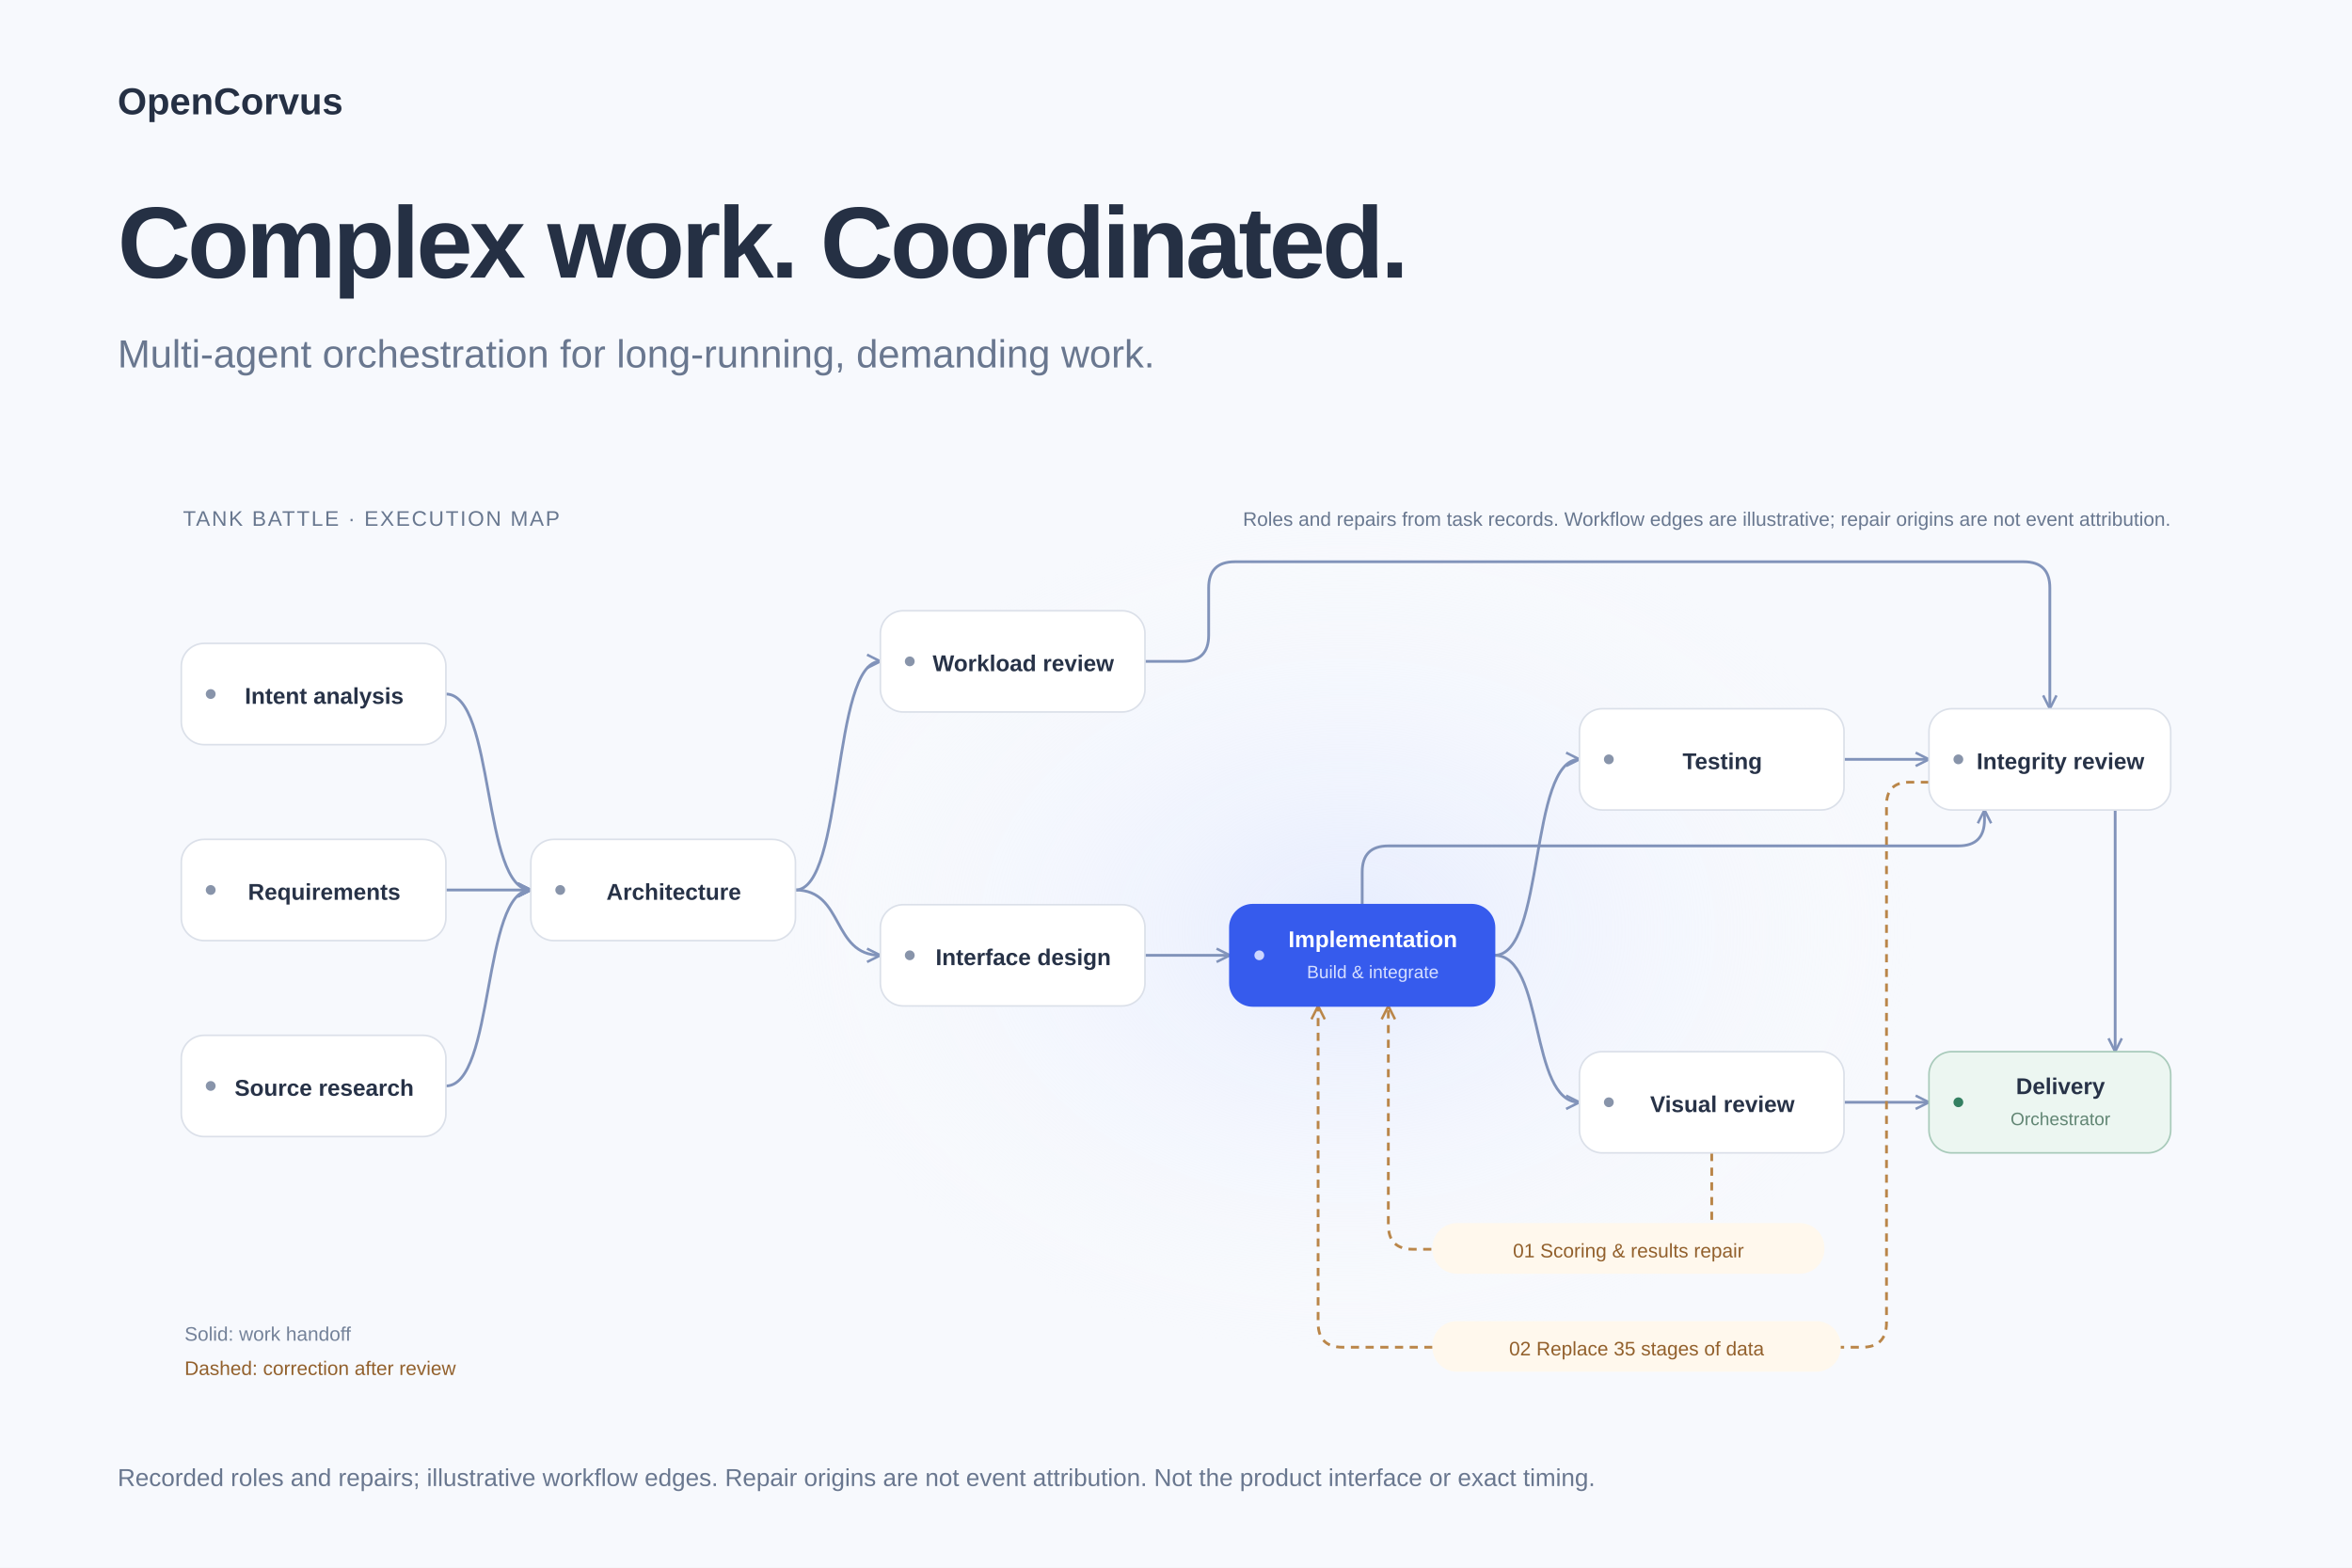
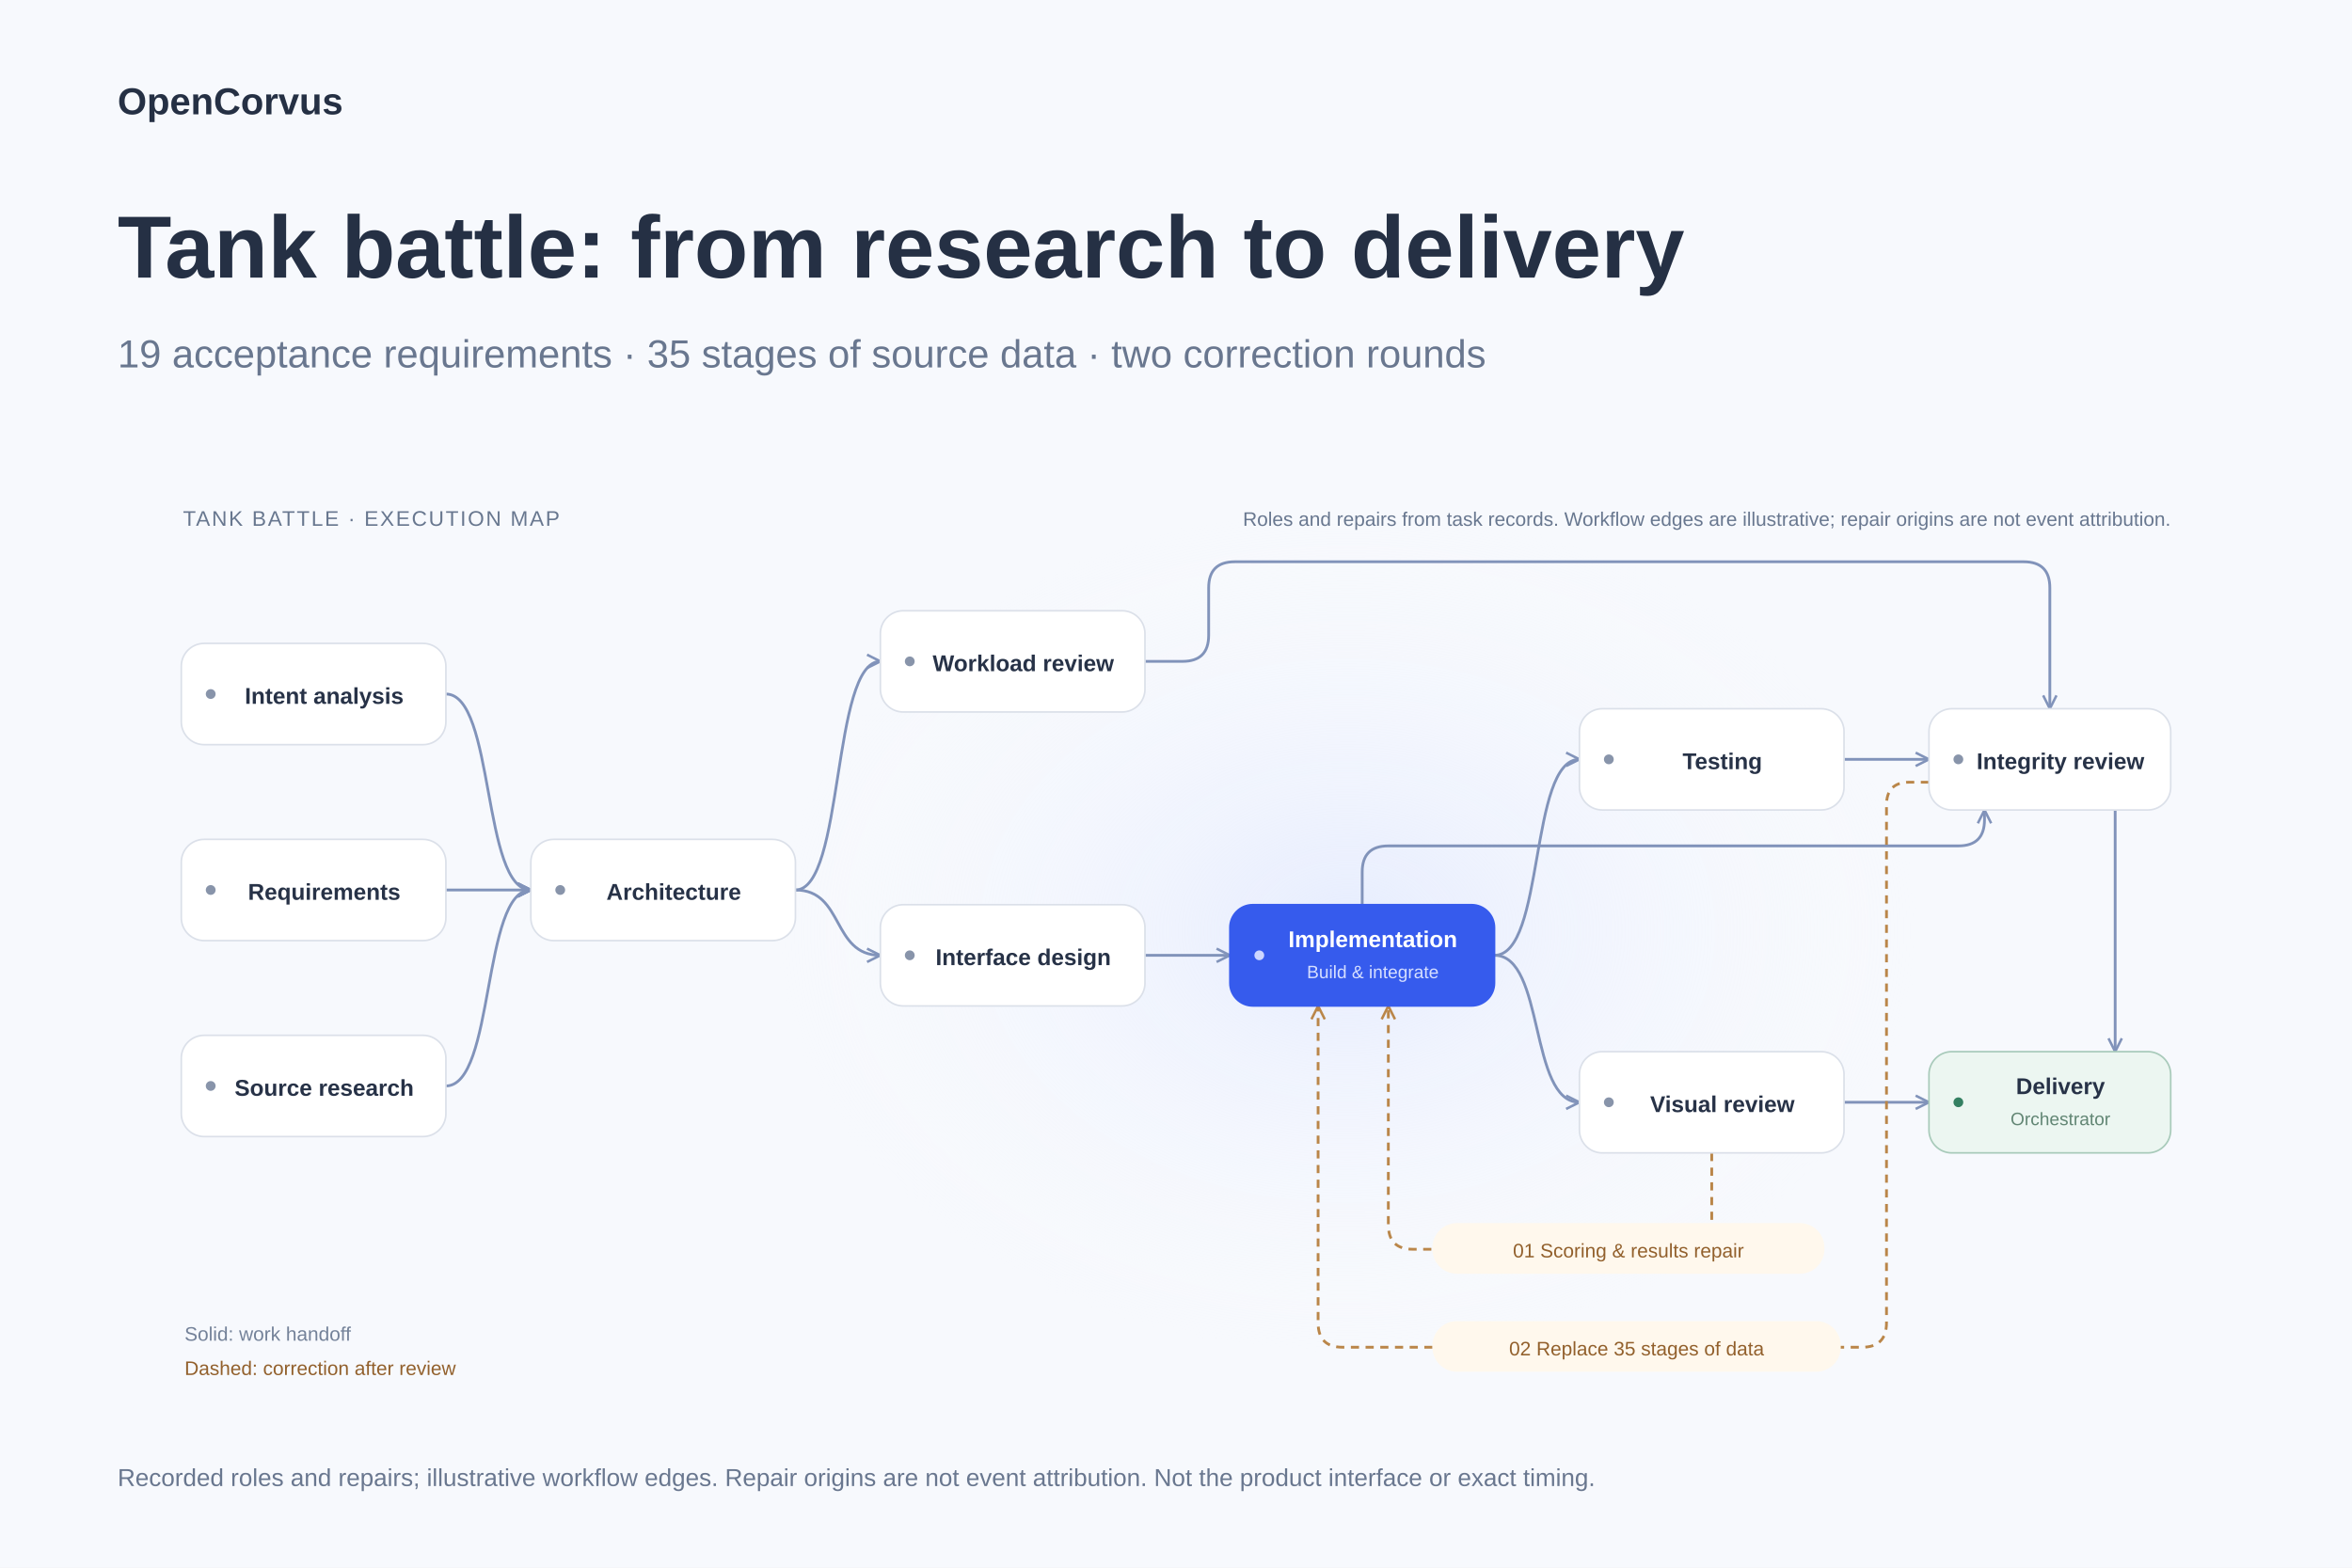
<svg xmlns="http://www.w3.org/2000/svg" width="1440" height="960" viewBox="0 0 1440 960" role="img" aria-labelledby="share-title">
  <rect width="1440" height="960" fill="#f7f9fd" />
  <g font-family="Arial, Microsoft YaHei, Noto Sans CJK SC, sans-serif">
    <text x="72" y="70" fill="#253044" font-size="23" font-weight="600">OpenCorvus</text>
-     <text x="72" y="170" fill="#253044" font-size="62" font-weight="700" letter-spacing="-2">Complex work. Coordinated.</text>
-     <text x="72" y="225" fill="#69778f" font-size="24">Multi-agent orchestration for long-running, demanding work.</text>
+     <text x="72" y="170" fill="#253044" font-size="54" font-weight="700">Tank battle: from research to delivery</text>
+     <text x="72" y="225" fill="#69778f" font-size="24">19 acceptance requirements · 35 stages of source data · two correction rounds</text>
    <text x="72" y="910" fill="#69778f" font-size="15">Recorded roles and repairs; illustrative workflow edges. Repair origins are not event attribution. Not the product interface or exact timing.</text>
  </g>
  <g transform="translate(75 280)">
    <svg viewBox="0 0 1290 590" width="1290" height="590" role="img" aria-labelledby="share-title share-desc">
      <defs>
        <marker id="share-arrow" viewBox="0 0 10 10" refX="9" refY="5" markerWidth="6" markerHeight="6" orient="auto">
          <path d="M1 1 9 5 1 9" fill="none" stroke="#8193ba" stroke-width="1.5" />
        </marker>
        <marker id="share-repair" viewBox="0 0 10 10" refX="9" refY="5" markerWidth="6" markerHeight="6" orient="auto">
          <path d="M1 1 9 5 1 9" fill="none" stroke="#ba8649" stroke-width="1.5" />
        </marker>
        <radialGradient id="share-wash">
          <stop stop-color="#dfe7ff" stop-opacity=".7" />
          <stop offset="1" stop-color="#f7f9fd" stop-opacity="0" />
        </radialGradient>
      </defs>
      <rect width="1290" height="590" rx="24" fill="#f7f9fd" />
      <ellipse cx="750" cy="290" rx="350" ry="260" fill="url(#share-wash)" />
      <g font-family="Arial, Microsoft YaHei, Noto Sans CJK SC, sans-serif">
        <text x="37" y="42" font-size="13" fill="#68778f" letter-spacing="1">TANK BATTLE · EXECUTION MAP</text>
        <text x="1254" y="42" text-anchor="end" font-size="12" fill="#68778f">Roles and repairs from task records. Workflow edges are illustrative; repair origins are not event attribution.</text>
        <g fill="none" stroke="#8193ba" stroke-width="1.7">
          <path data-from="intent" data-to="architecture" d="M198 145 C228 145 220 265 250 265" marker-end="url(#share-arrow)" />
          <path data-from="requirements" data-to="architecture" d="M198 265 H250" marker-end="url(#share-arrow)" />
          <path data-from="research" data-to="architecture" d="M198 385 C228 385 220 265 250 265" marker-end="url(#share-arrow)" />
          <path data-from="architecture" data-to="workload" d="M412 265 C442 265 434 125 464 125" marker-end="url(#share-arrow)" />
          <path data-from="architecture" data-to="design" d="M412 265 C442 265 434 305 464 305" marker-end="url(#share-arrow)" />
          <path data-from="design" data-to="implementation" d="M626 305 H678" marker-end="url(#share-arrow)" />
          <path data-from="implementation" data-to="test" d="M840 305 C871 305 861 185 892 185" marker-end="url(#share-arrow)" />
          <path data-from="implementation" data-to="interface-review" d="M840 305 C871 305 861 395 892 395" marker-end="url(#share-arrow)" />
          <path data-from="test" data-to="system-review" d="M1054 185 H1106" marker-end="url(#share-arrow)" />
          <path data-from="workload" data-to="system-review" d="M626 125 H649 Q665 125 665 109 V80 Q665 64 681 64 H1164 Q1180 64 1180 80 V154" marker-end="url(#share-arrow)" />
          <path data-from="implementation" data-to="system-review" d="M759 274 V254 Q759 238 775 238 H1124 Q1140 238 1140 222 V216" marker-end="url(#share-arrow)" />
          <path data-from="system-review" data-to="delivery" d="M1220 216 V364" marker-end="url(#share-arrow)" />
          <path data-from="interface-review" data-to="delivery" d="M1054 395 H1106" marker-end="url(#share-arrow)" />
        </g>
        <g fill="none" stroke="#ba8649" stroke-width="1.7" stroke-dasharray="5 4">
          <path data-from="interface-review" data-to="implementation" d="M973 426 V470 Q973 485 958 485 H790 Q775 485 775 470 V336" marker-end="url(#share-repair)" />
          <path data-from="system-review" data-to="implementation" d="M1106 199 H1094 Q1080 199 1080 213 V530 Q1080 545 1065 545 H747 Q732 545 732 530 V336" marker-end="url(#share-repair)" />
        </g>
        <g data-node="intent" transform="translate(36 114)">
          <rect width="162" height="62" rx="14" fill="#ffffff" stroke="#dbe0e9" />
          <circle cx="18" cy="31" r="3" fill="#8894aa" />
          <text x="87.5" y="37" text-anchor="middle" fill="#273247" font-size="14" font-weight="600">Intent analysis</text>
        </g>
        <g data-node="requirements" transform="translate(36 234)">
          <rect width="162" height="62" rx="14" fill="#ffffff" stroke="#dbe0e9" />
          <circle cx="18" cy="31" r="3" fill="#8894aa" />
          <text x="87.5" y="37" text-anchor="middle" fill="#273247" font-size="14" font-weight="600">Requirements</text>
        </g>
        <g data-node="research" transform="translate(36 354)">
          <rect width="162" height="62" rx="14" fill="#ffffff" stroke="#dbe0e9" />
          <circle cx="18" cy="31" r="3" fill="#8894aa" />
          <text x="87.5" y="37" text-anchor="middle" fill="#273247" font-size="14" font-weight="600">Source research</text>
        </g>
        <g data-node="architecture" transform="translate(250 234)">
          <rect width="162" height="62" rx="14" fill="#ffffff" stroke="#dbe0e9" />
          <circle cx="18" cy="31" r="3" fill="#8894aa" />
          <text x="87.5" y="37" text-anchor="middle" fill="#273247" font-size="14" font-weight="600">Architecture</text>
        </g>
        <g data-node="workload" transform="translate(464 94)">
          <rect width="162" height="62" rx="14" fill="#ffffff" stroke="#dbe0e9" />
          <circle cx="18" cy="31" r="3" fill="#8894aa" />
          <text x="87.5" y="37" text-anchor="middle" fill="#273247" font-size="14" font-weight="600">Workload review</text>
        </g>
        <g data-node="design" transform="translate(464 274)">
          <rect width="162" height="62" rx="14" fill="#ffffff" stroke="#dbe0e9" />
          <circle cx="18" cy="31" r="3" fill="#8894aa" />
          <text x="87.5" y="37" text-anchor="middle" fill="#273247" font-size="14" font-weight="600">Interface design</text>
        </g>
        <g data-node="implementation" transform="translate(678 274)">
          <rect width="162" height="62" rx="14" fill="#365bed" stroke="#365bed" />
          <circle cx="18" cy="31" r="3" fill="#cdd7ff" />
          <text x="87.5" y="26" text-anchor="middle" fill="white" font-size="14" font-weight="600">Implementation</text>
          <text x="87.5" y="45" text-anchor="middle" fill="#d6dfff" font-size="11">Build &amp; integrate</text>
        </g>
        <g data-node="test" transform="translate(892 154)">
          <rect width="162" height="62" rx="14" fill="#ffffff" stroke="#dbe0e9" />
          <circle cx="18" cy="31" r="3" fill="#8894aa" />
          <text x="87.5" y="37" text-anchor="middle" fill="#273247" font-size="14" font-weight="600">Testing</text>
        </g>
        <g data-node="interface-review" transform="translate(892 364)">
          <rect width="162" height="62" rx="14" fill="#ffffff" stroke="#dbe0e9" />
          <circle cx="18" cy="31" r="3" fill="#8894aa" />
          <text x="87.5" y="37" text-anchor="middle" fill="#273247" font-size="14" font-weight="600">Visual review</text>
        </g>
        <g data-node="system-review" transform="translate(1106 154)">
          <rect width="148" height="62" rx="14" fill="#ffffff" stroke="#dbe0e9" />
          <circle cx="18" cy="31" r="3" fill="#8894aa" />
          <text x="80.5" y="37" text-anchor="middle" fill="#273247" font-size="14" font-weight="600">Integrity review</text>
        </g>
        <g data-node="delivery" transform="translate(1106 364)">
          <rect width="148" height="62" rx="14" fill="#ecf6f1" stroke="#a8caba" />
          <circle cx="18" cy="31" r="3" fill="#348062" />
          <text x="80.5" y="26" text-anchor="middle" fill="#273247" font-size="14" font-weight="600">Delivery</text>
          <text x="80.5" y="45" text-anchor="middle" fill="#628674" font-size="11">Orchestrator</text>
        </g>
        <rect x="802" y="469" width="240" height="31" rx="15" fill="#fff8ed" />
        <text x="922" y="490" text-anchor="middle" font-size="12" fill="#92602c">01  Scoring &amp; results repair</text>
        <rect x="802" y="529" width="250" height="31" rx="15" fill="#fff8ed" />
        <text x="927" y="550" text-anchor="middle" font-size="12" fill="#92602c">02  Replace 35 stages of data</text>
        <text x="38" y="541" font-size="12" fill="#748299">Solid: work handoff</text>
        <text x="38" y="562" font-size="12" fill="#92602c">Dashed: correction after review</text>
      </g>
    </svg>
  </g>
</svg>
